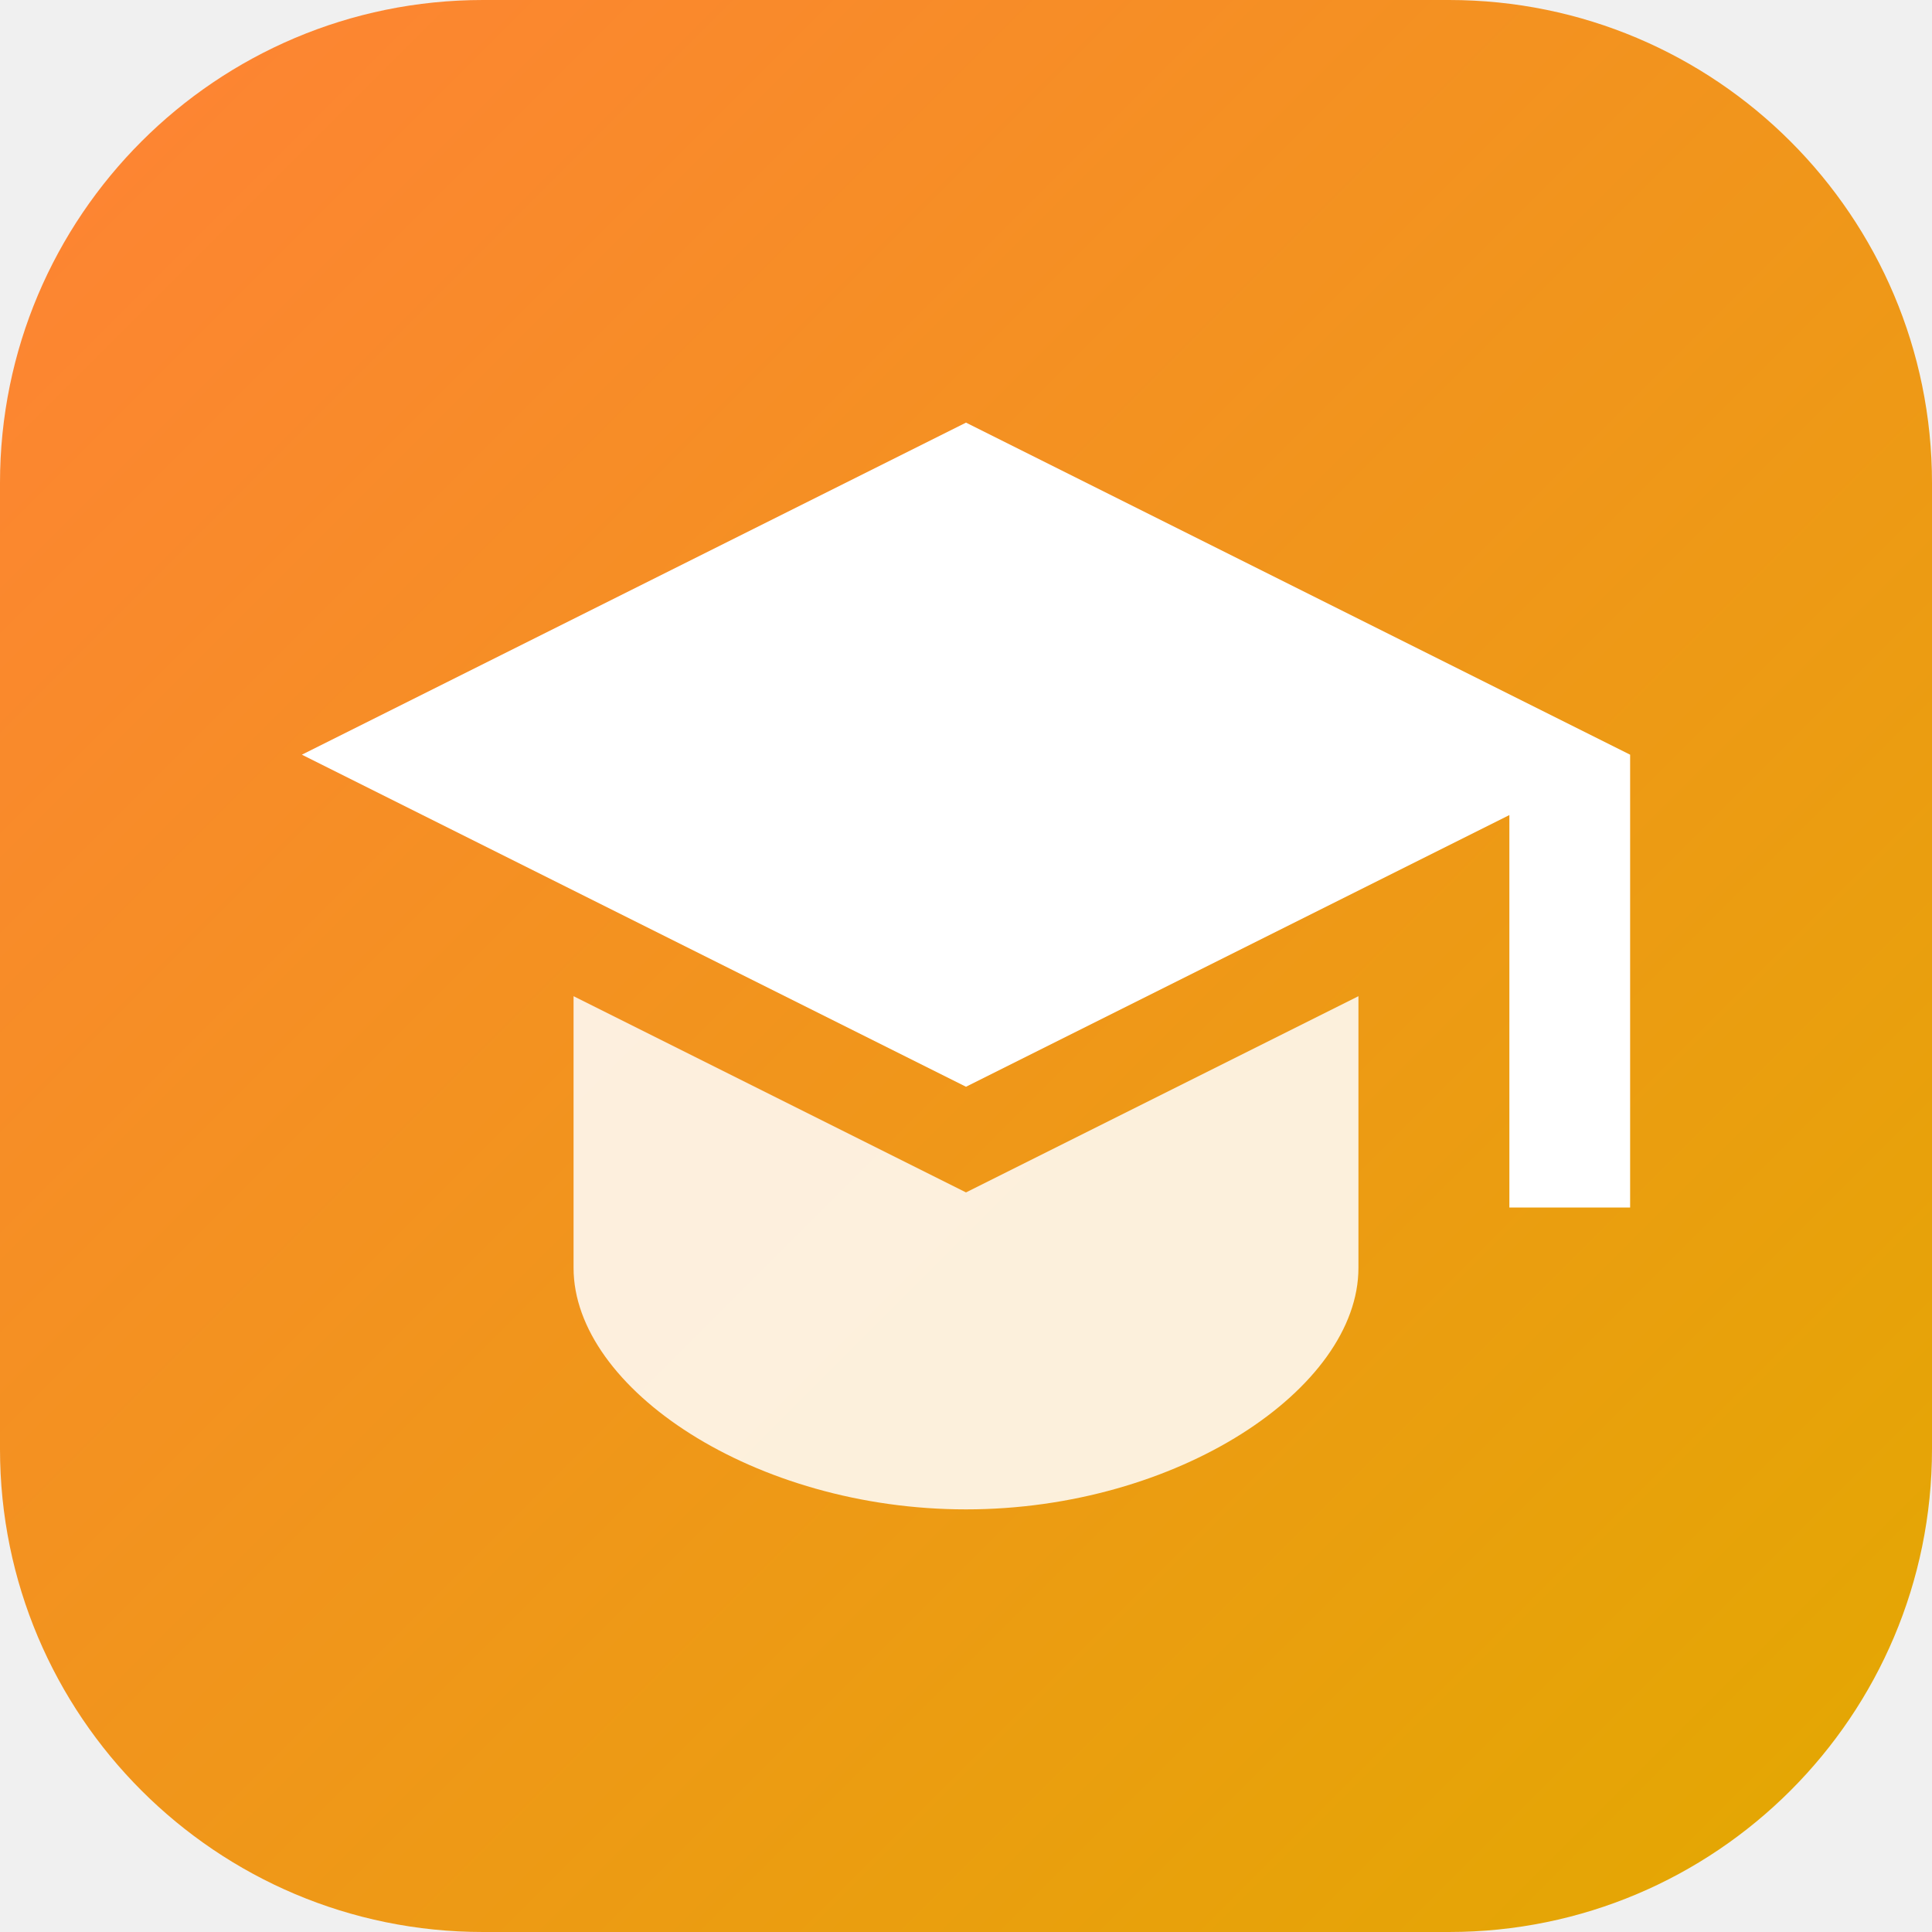
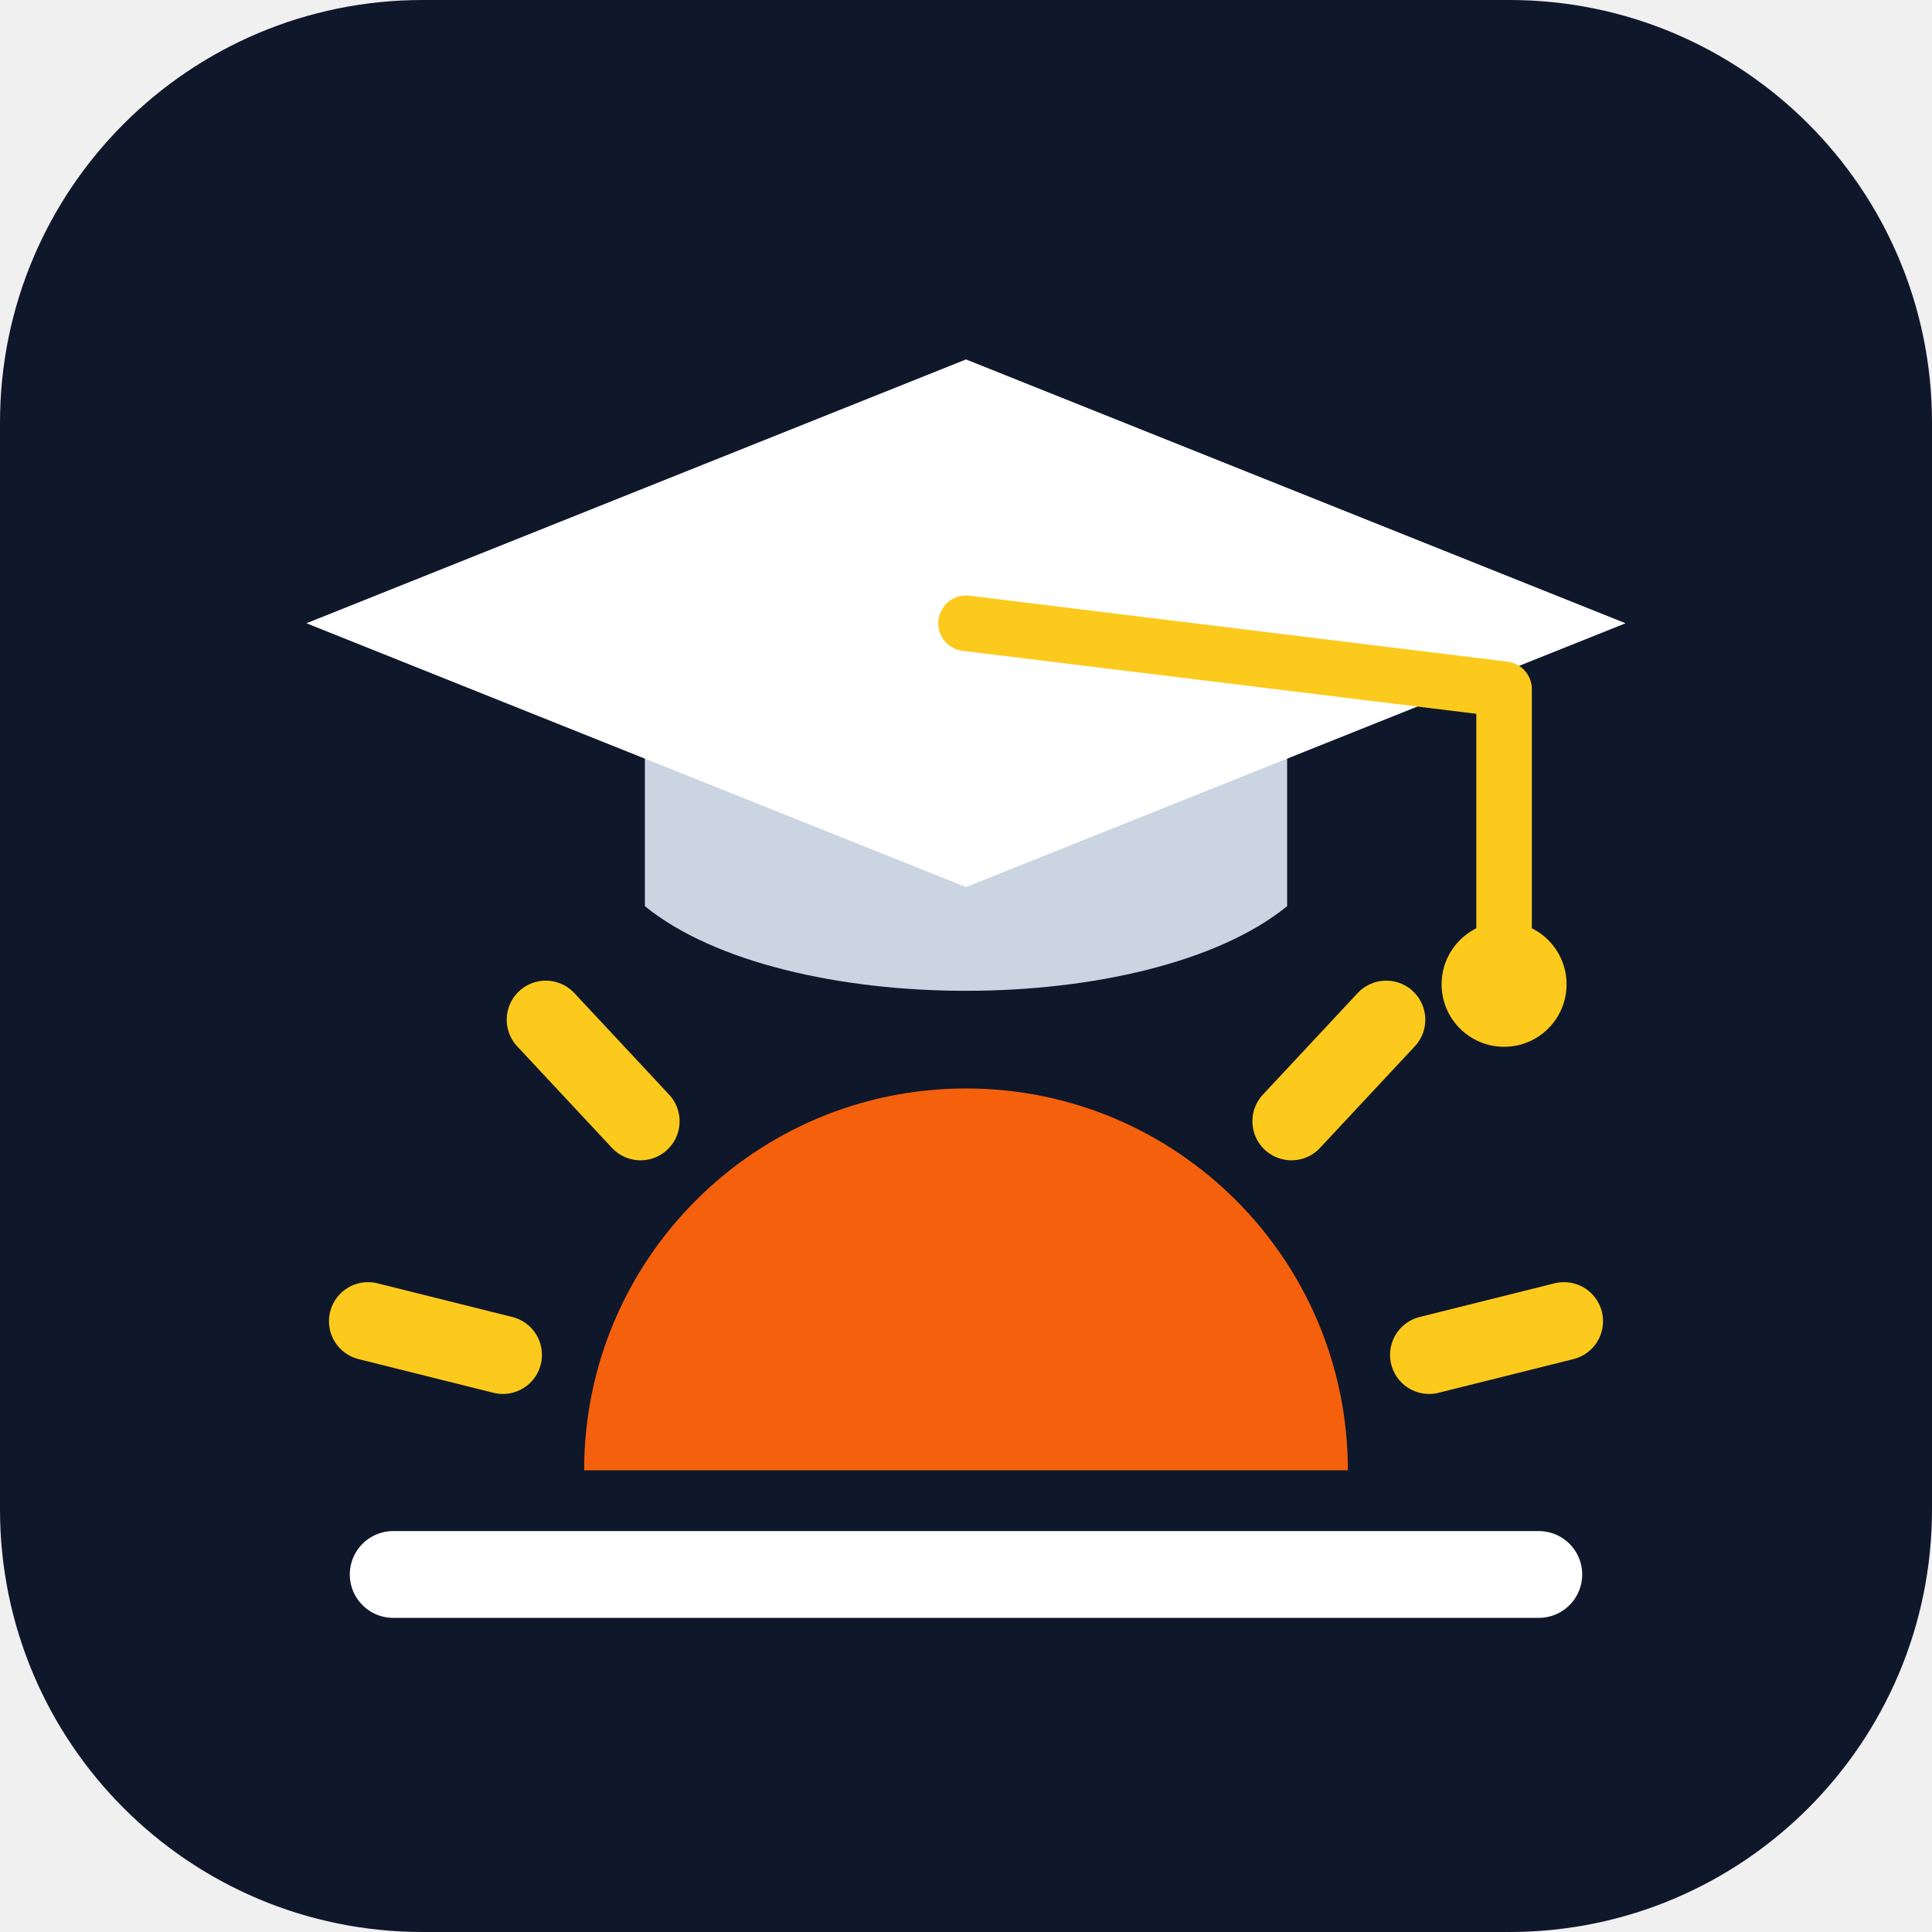
- <svg xmlns="http://www.w3.org/2000/svg" viewBox="0 0 64 64">
-   <defs>
-     <linearGradient id="g" x1="0" y1="0" x2="1" y2="1">
-       <stop offset="0" stop-color="#ff8236" />
-       <stop offset="1" stop-color="#e2a900" />
-     </linearGradient>
-   </defs>
-   <rect width="64" height="64" rx="16" fill="url(#g)" />
-   <path d="M32 14 10 25l22 11 18-9v13h4V25z" fill="#fff" />
-   <path d="M19 33v9c0 4 6 8 13 8s13-4 13-8v-9l-13 6.5z" fill="#fff" opacity=".85" />
+ <svg xmlns="http://www.w3.org/2000/svg" viewBox="0 0 512 512" width="512" height="512" role="img" aria-label="FerriDash">
+   <rect width="512" height="512" rx="112" fill="#0F172A" />
+   <g transform="translate(35.20 49.25) scale(4.6)">
+     <g>
+       <g stroke="#FCCA1C" stroke-width="4.5" stroke-linecap="round">
+         <line x1="21.32" y1="67.35" x2="13.55" y2="65.41" />
+         <line x1="29.25" y1="53.89" x2="23.79" y2="48.04" />
+         <line x1="66.75" y1="53.89" x2="72.21" y2="48.04" />
+         <line x1="74.68" y1="67.35" x2="82.45" y2="65.41" />
+       </g>
+       <path d="M26 74 A22 22 0 0 1 70 74 Z" fill="#F4600C" />
+       <line x1="15" y1="80" x2="81" y2="80" stroke="#FFFFFF" stroke-width="5" stroke-linecap="round" />
+       <path d="M29.5 31.5 V41.5 C37.5 48 58.5 48 66.5 41.5 V31.5 L48 38.8 Z" fill="#CBD5E1" />
+       <polygon points="48,10 86,25.2 48,40.4 10,25.2" fill="#FFFFFF" />
+       <polyline points="48,25.2 79,29 79,43" fill="none" stroke="#FCCA1C" stroke-width="3.2" stroke-linecap="round" stroke-linejoin="round" />
+       <circle cx="79" cy="46" r="3.6" fill="#FCCA1C" />
+     </g>
+   </g>
</svg>
